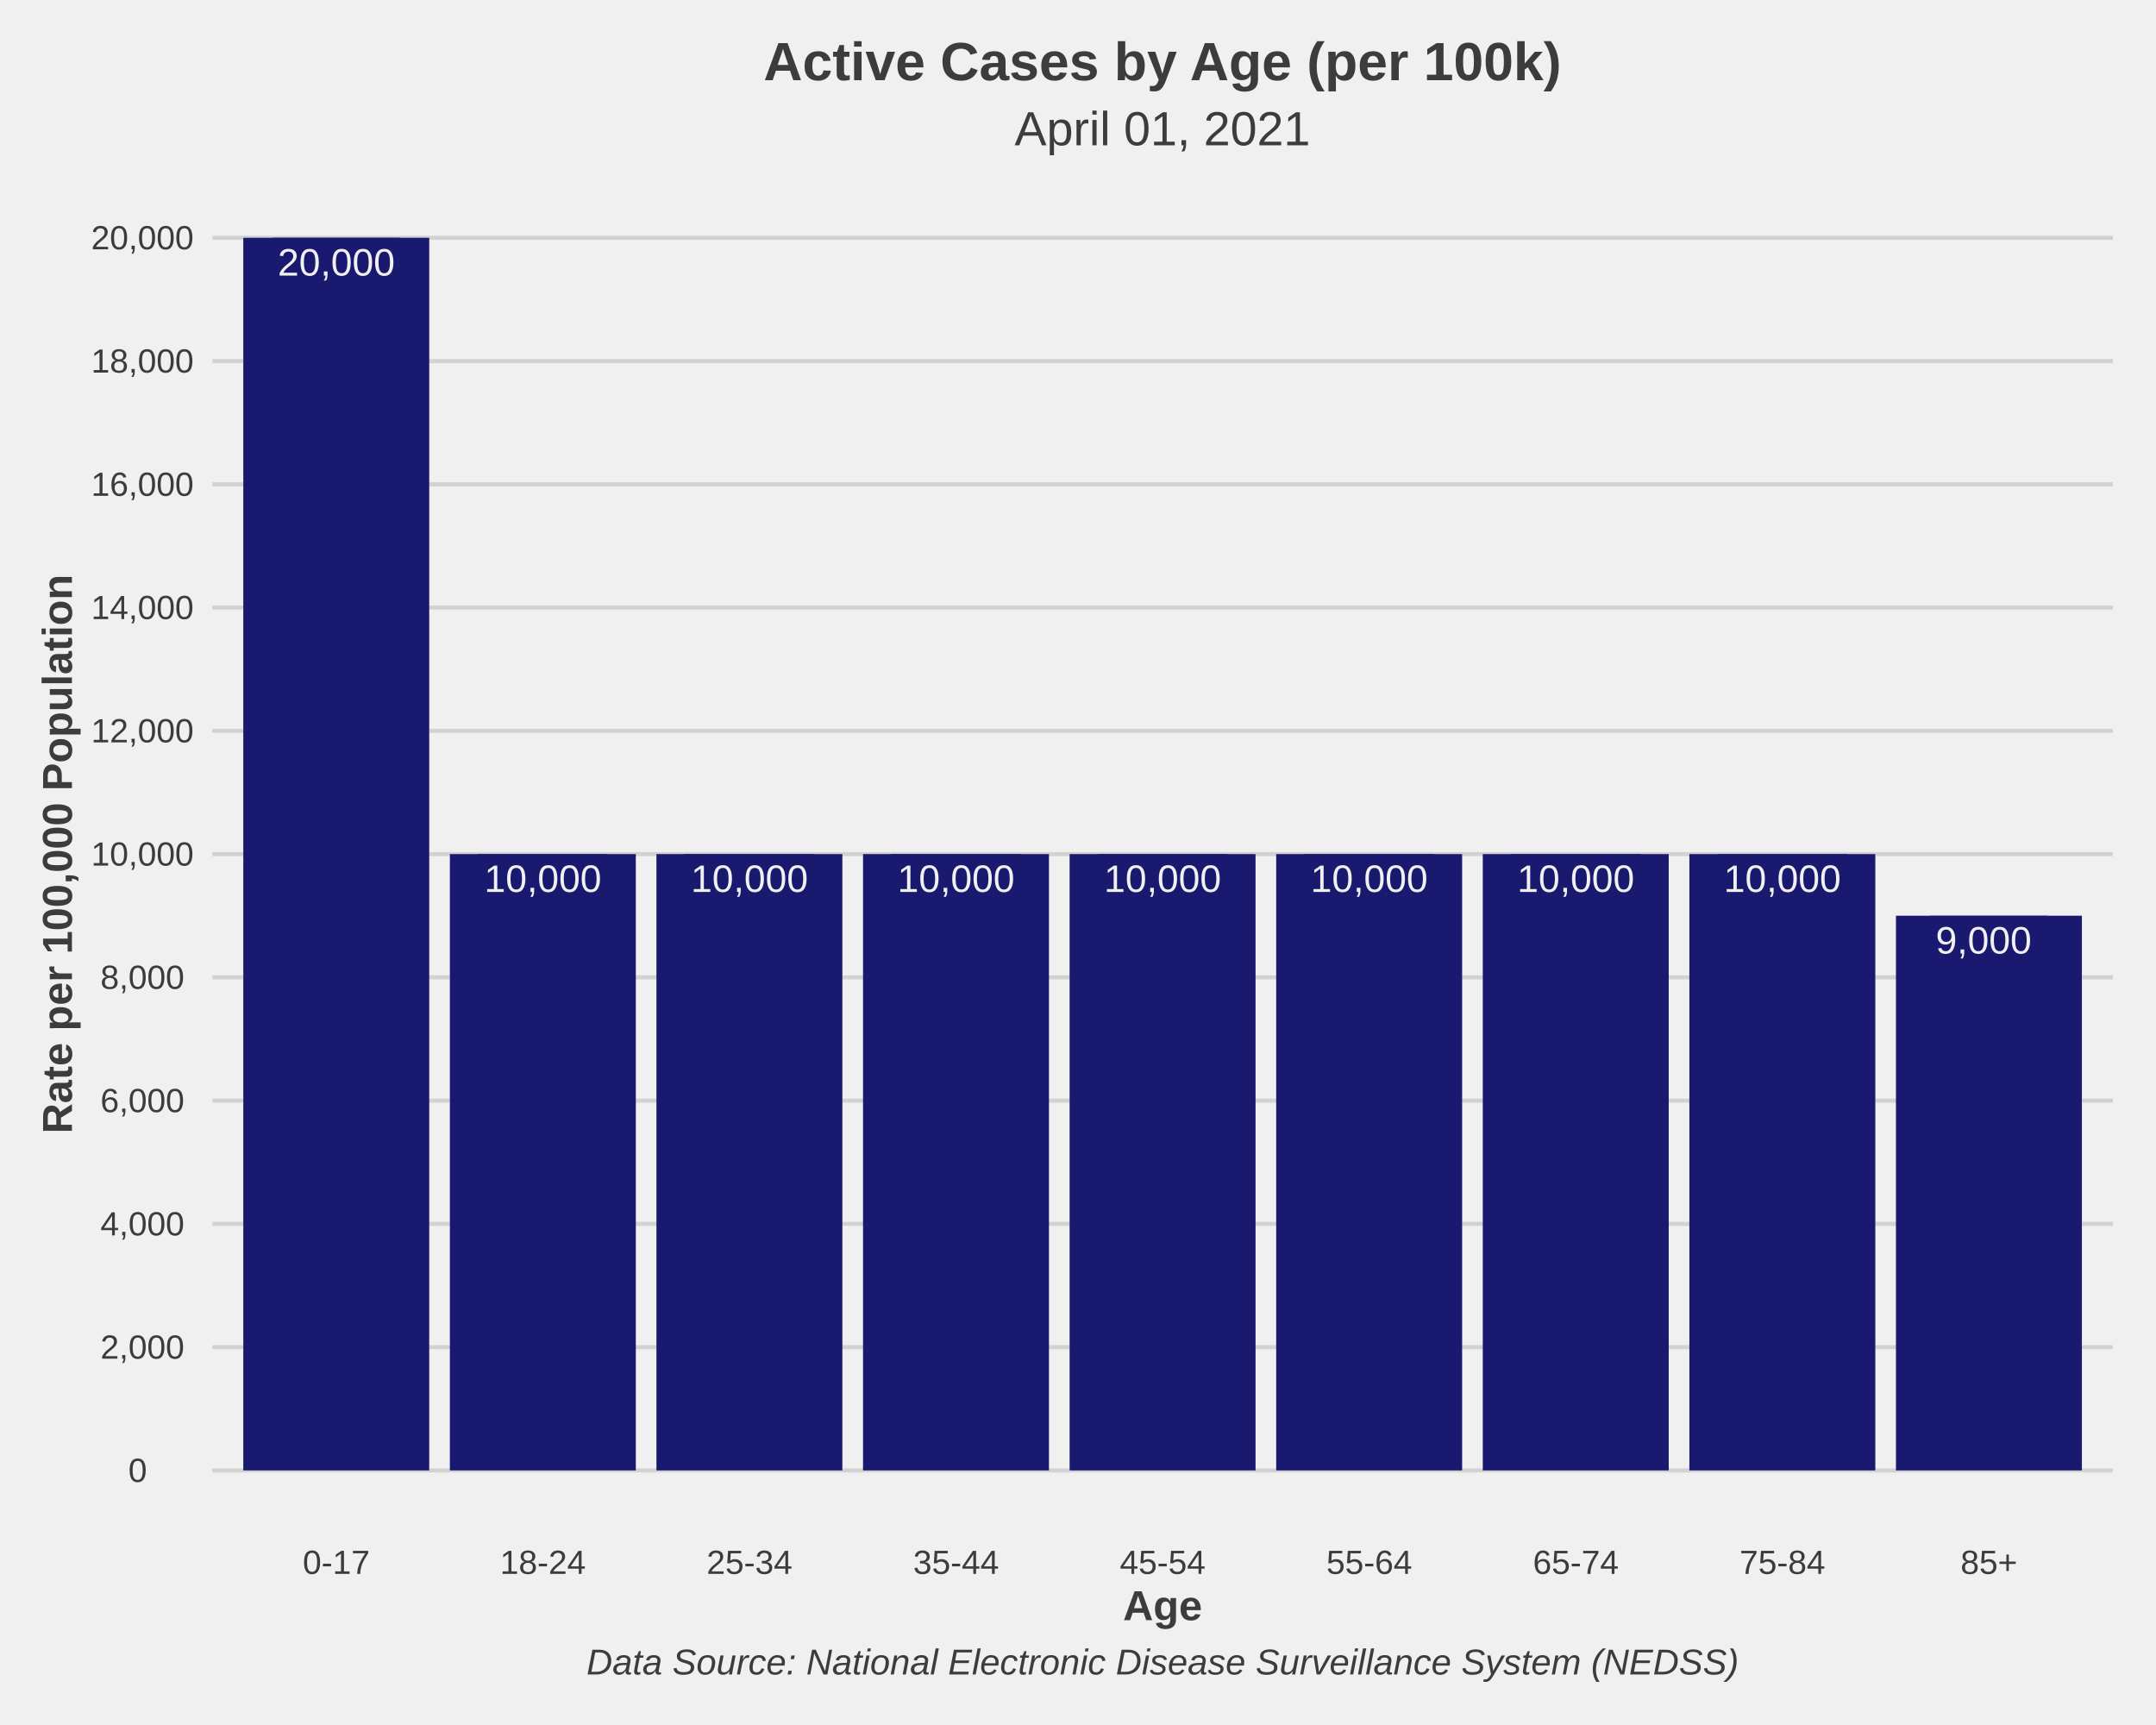
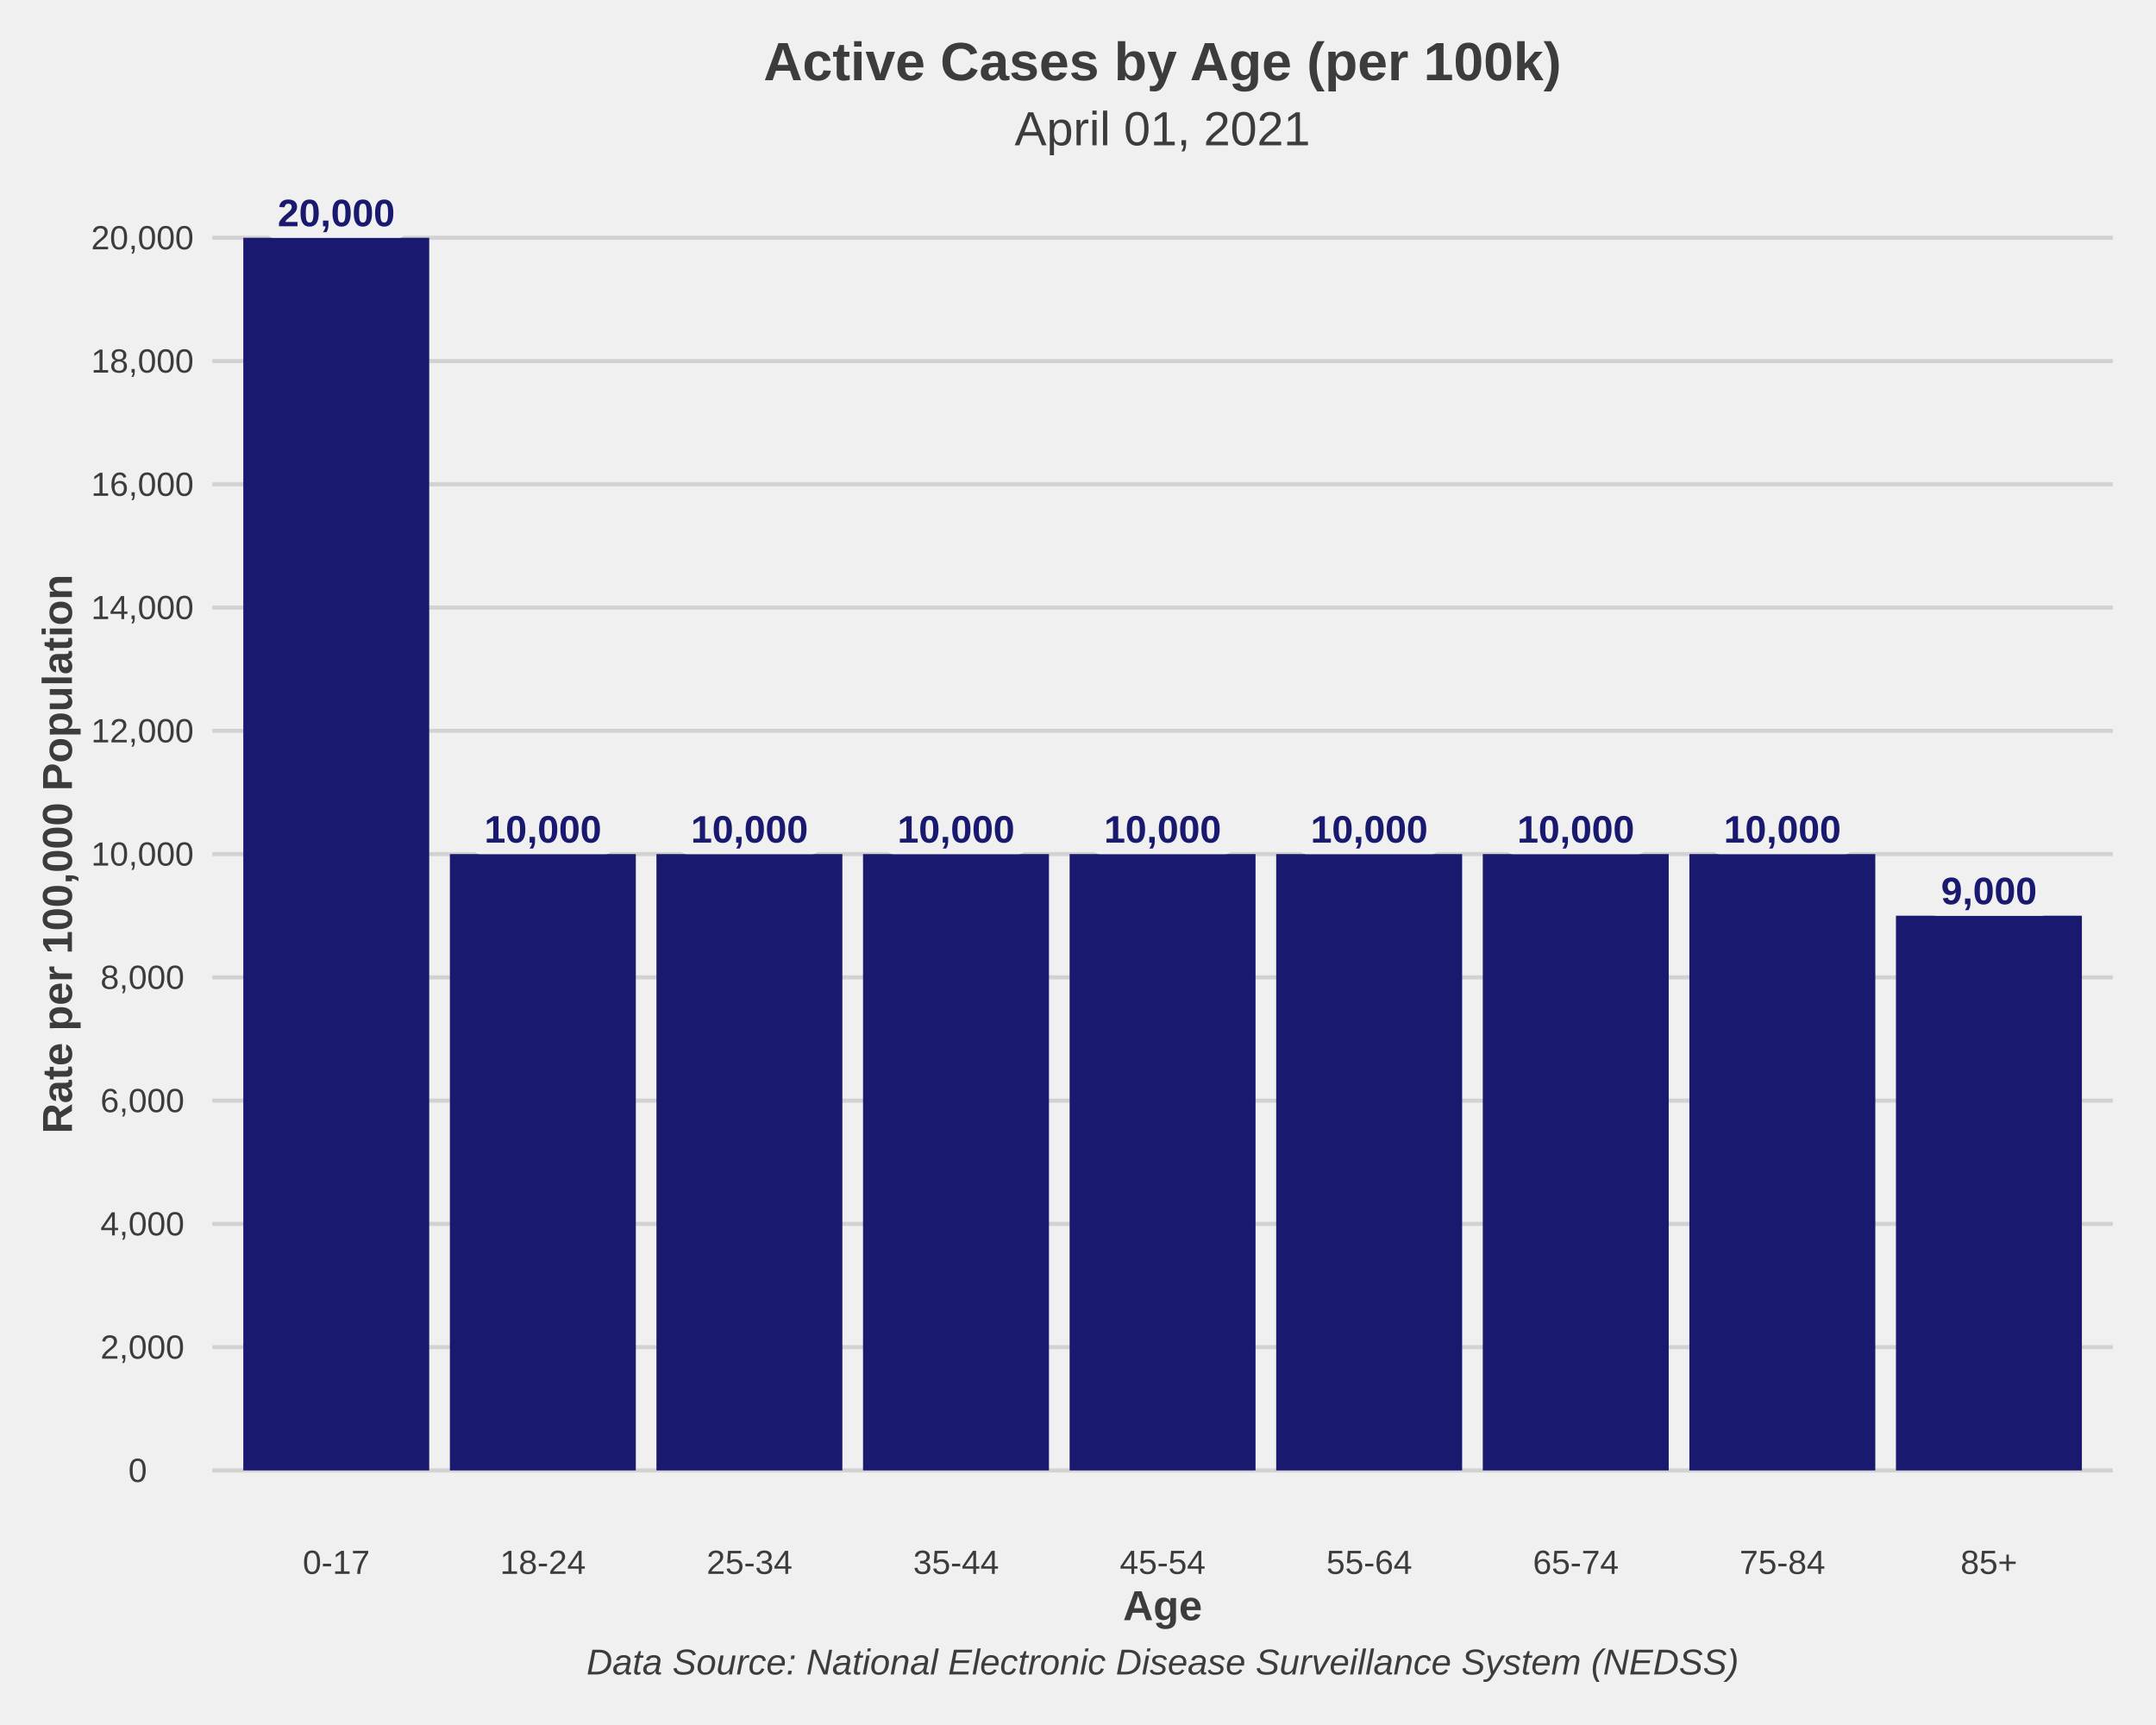
<svg xmlns="http://www.w3.org/2000/svg" viewBox="0 0 720.00 576.00">
  <defs>
    <style type="text/css">
    line, polyline, polygon, path, rect, circle {
      fill: none;
      stroke: #000000;
      stroke-linecap: round;
      stroke-linejoin: round;
      stroke-miterlimit: 10.00;
    }
  </style>
  </defs>
  <rect width="100%" height="100%" style="stroke: none; fill: #FFFFFF;" />
  <rect x="0.00" y="0.00" width="720.00" height="576.00" style="stroke-width: 1.36; stroke: none; fill: #F0F0F0;" />
  <defs>
    <clipPath id="cpNzAuOTB8NzA1LjYwfDUxMS41N3w1OC44Mg==">
      <rect x="70.90" y="58.82" width="634.70" height="452.75" />
    </clipPath>
  </defs>
  <rect x="70.90" y="58.82" width="634.70" height="452.75" style="stroke-width: 1.36; stroke: none; fill: #F0F0F0;" clip-path="url(#cpNzAuOTB8NzA1LjYwfDUxMS41N3w1OC44Mg==)" />
  <polyline points="70.90,490.99 705.60,490.99 " style="stroke-width: 1.36; stroke: #D2D2D2; stroke-linecap: butt;" clip-path="url(#cpNzAuOTB8NzA1LjYwfDUxMS41N3w1OC44Mg==)" />
  <polyline points="70.90,449.83 705.60,449.83 " style="stroke-width: 1.36; stroke: #D2D2D2; stroke-linecap: butt;" clip-path="url(#cpNzAuOTB8NzA1LjYwfDUxMS41N3w1OC44Mg==)" />
  <polyline points="70.90,408.67 705.60,408.67 " style="stroke-width: 1.36; stroke: #D2D2D2; stroke-linecap: butt;" clip-path="url(#cpNzAuOTB8NzA1LjYwfDUxMS41N3w1OC44Mg==)" />
  <polyline points="70.90,367.51 705.60,367.51 " style="stroke-width: 1.36; stroke: #D2D2D2; stroke-linecap: butt;" clip-path="url(#cpNzAuOTB8NzA1LjYwfDUxMS41N3w1OC44Mg==)" />
  <polyline points="70.90,326.35 705.60,326.35 " style="stroke-width: 1.36; stroke: #D2D2D2; stroke-linecap: butt;" clip-path="url(#cpNzAuOTB8NzA1LjYwfDUxMS41N3w1OC44Mg==)" />
  <polyline points="70.90,285.19 705.60,285.19 " style="stroke-width: 1.36; stroke: #D2D2D2; stroke-linecap: butt;" clip-path="url(#cpNzAuOTB8NzA1LjYwfDUxMS41N3w1OC44Mg==)" />
  <polyline points="70.90,244.03 705.60,244.03 " style="stroke-width: 1.36; stroke: #D2D2D2; stroke-linecap: butt;" clip-path="url(#cpNzAuOTB8NzA1LjYwfDUxMS41N3w1OC44Mg==)" />
  <polyline points="70.90,202.87 705.60,202.87 " style="stroke-width: 1.36; stroke: #D2D2D2; stroke-linecap: butt;" clip-path="url(#cpNzAuOTB8NzA1LjYwfDUxMS41N3w1OC44Mg==)" />
  <polyline points="70.90,161.71 705.60,161.71 " style="stroke-width: 1.36; stroke: #D2D2D2; stroke-linecap: butt;" clip-path="url(#cpNzAuOTB8NzA1LjYwfDUxMS41N3w1OC44Mg==)" />
  <polyline points="70.90,120.56 705.60,120.56 " style="stroke-width: 1.36; stroke: #D2D2D2; stroke-linecap: butt;" clip-path="url(#cpNzAuOTB8NzA1LjYwfDUxMS41N3w1OC44Mg==)" />
  <polyline points="70.90,79.40 705.60,79.40 " style="stroke-width: 1.36; stroke: #D2D2D2; stroke-linecap: butt;" clip-path="url(#cpNzAuOTB8NzA1LjYwfDUxMS41N3w1OC44Mg==)" />
  <rect x="81.25" y="79.40" width="62.09" height="411.59" style="stroke-width: 1.07; stroke: none; stroke-linecap: square; stroke-linejoin: miter; fill: #191970;" clip-path="url(#cpNzAuOTB8NzA1LjYwfDUxMS41N3w1OC44Mg==)" />
  <rect x="150.24" y="285.19" width="62.09" height="205.80" style="stroke-width: 1.07; stroke: none; stroke-linecap: square; stroke-linejoin: miter; fill: #191970;" clip-path="url(#cpNzAuOTB8NzA1LjYwfDUxMS41N3w1OC44Mg==)" />
  <rect x="219.22" y="285.19" width="62.09" height="205.80" style="stroke-width: 1.07; stroke: none; stroke-linecap: square; stroke-linejoin: miter; fill: #191970;" clip-path="url(#cpNzAuOTB8NzA1LjYwfDUxMS41N3w1OC44Mg==)" />
  <rect x="288.21" y="285.19" width="62.09" height="205.80" style="stroke-width: 1.07; stroke: none; stroke-linecap: square; stroke-linejoin: miter; fill: #191970;" clip-path="url(#cpNzAuOTB8NzA1LjYwfDUxMS41N3w1OC44Mg==)" />
  <rect x="357.20" y="285.19" width="62.09" height="205.80" style="stroke-width: 1.07; stroke: none; stroke-linecap: square; stroke-linejoin: miter; fill: #191970;" clip-path="url(#cpNzAuOTB8NzA1LjYwfDUxMS41N3w1OC44Mg==)" />
  <rect x="426.19" y="285.19" width="62.09" height="205.80" style="stroke-width: 1.07; stroke: none; stroke-linecap: square; stroke-linejoin: miter; fill: #191970;" clip-path="url(#cpNzAuOTB8NzA1LjYwfDUxMS41N3w1OC44Mg==)" />
  <rect x="495.18" y="285.19" width="62.09" height="205.80" style="stroke-width: 1.07; stroke: none; stroke-linecap: square; stroke-linejoin: miter; fill: #191970;" clip-path="url(#cpNzAuOTB8NzA1LjYwfDUxMS41N3w1OC44Mg==)" />
  <rect x="564.17" y="285.19" width="62.09" height="205.80" style="stroke-width: 1.07; stroke: none; stroke-linecap: square; stroke-linejoin: miter; fill: #191970;" clip-path="url(#cpNzAuOTB8NzA1LjYwfDUxMS41N3w1OC44Mg==)" />
  <rect x="633.16" y="305.77" width="62.09" height="185.22" style="stroke-width: 1.07; stroke: none; stroke-linecap: square; stroke-linejoin: miter; fill: #191970;" clip-path="url(#cpNzAuOTB8NzA1LjYwfDUxMS41N3w1OC44Mg==)" />
-   <polygon points="91.30,95.39 133.29,95.39 133.20,95.39 133.55,95.38 133.89,95.31 134.21,95.18 134.51,95.01 134.78,94.79 135.01,94.53 135.20,94.24 135.33,93.92 135.42,93.58 135.45,93.23 135.45,93.23 135.45,81.56 135.45,81.56 135.42,81.21 135.33,80.87 135.20,80.55 135.01,80.26 134.78,80.00 134.51,79.78 134.21,79.60 133.89,79.48 133.55,79.41 133.29,79.40 91.30,79.40 91.56,79.41 91.21,79.40 90.86,79.44 90.53,79.54 90.22,79.69 89.93,79.88 89.68,80.12 89.47,80.40 89.31,80.71 89.20,81.04 89.14,81.38 89.14,81.56 89.14,93.23 89.14,93.06 89.14,93.41 89.20,93.75 89.31,94.08 89.47,94.39 89.68,94.67 89.93,94.91 90.22,95.10 90.53,95.25 90.86,95.35 91.21,95.39 " style="stroke-width: 0.00; stroke: none; fill: #191970;" clip-path="url(#cpNzAuOTB8NzA1LjYwfDUxMS41N3w1OC44Mg==)" />
+   <polygon points="91.30,79.40 133.29,79.40 133.20,79.39 133.55,79.38 133.89,79.31 134.21,79.19 134.51,79.01 134.78,78.79 135.01,78.53 135.20,78.24 135.33,77.92 135.42,77.58 135.45,77.24 135.45,77.24 135.45,65.56 135.45,65.56 135.42,65.21 135.33,64.88 135.20,64.56 135.01,64.26 134.78,64.00 134.51,63.78 134.21,63.61 133.89,63.48 133.55,63.41 133.29,63.40 91.30,63.40 91.56,63.41 91.21,63.40 90.86,63.44 90.53,63.54 90.22,63.69 89.93,63.89 89.68,64.13 89.47,64.40 89.31,64.71 89.20,65.04 89.14,65.39 89.14,65.56 89.14,77.24 89.14,77.06 89.14,77.41 89.20,77.75 89.31,78.08 89.47,78.39 89.68,78.67 89.93,78.91 90.22,79.11 90.53,79.26 90.86,79.35 91.21,79.39 " style="stroke-width: 0.00; stroke: none; fill: #F0F0F0;" clip-path="url(#cpNzAuOTB8NzA1LjYwfDUxMS41N3w1OC44Mg==)" />
  <g clip-path="url(#cpNzAuOTB8NzA1LjYwfDUxMS41N3w1OC44Mg==)">
-     <text x="92.74" y="92.03" style="font-size: 12.80px; fill: #F0F0F0; font-family: Liberation Sans;" textLength="39.11px" lengthAdjust="spacingAndGlyphs">20,000</text>
+     <text x="92.74" y="75.55" style="font-size: 12.80px; font-weight: bold; fill: #191970; font-family: Liberation Sans;" textLength="39.11px" lengthAdjust="spacingAndGlyphs">20,000</text>
  </g>
-   <polygon points="160.29,301.19 202.28,301.19 202.19,301.19 202.54,301.17 202.88,301.10 203.20,300.98 203.50,300.81 203.77,300.59 204.00,300.33 204.19,300.03 204.32,299.71 204.41,299.37 204.44,299.03 204.44,299.03 204.44,287.35 204.44,287.35 204.41,287.00 204.32,286.67 204.19,286.35 204.00,286.05 203.77,285.79 203.50,285.57 203.20,285.40 202.88,285.28 202.54,285.21 202.28,285.19 160.29,285.19 160.55,285.21 160.20,285.19 159.85,285.23 159.52,285.33 159.21,285.48 158.92,285.68 158.67,285.92 158.46,286.20 158.30,286.50 158.19,286.83 158.13,287.18 158.13,287.35 158.13,299.03 158.13,298.85 158.13,299.20 158.19,299.54 158.30,299.87 158.46,300.18 158.67,300.46 158.92,300.70 159.21,300.90 159.52,301.05 159.85,301.14 160.20,301.19 " style="stroke-width: 0.00; stroke: none; fill: #191970;" clip-path="url(#cpNzAuOTB8NzA1LjYwfDUxMS41N3w1OC44Mg==)" />
+   <polygon points="160.29,285.19 202.28,285.19 202.19,285.19 202.54,285.18 202.88,285.11 203.20,284.98 203.50,284.81 203.77,284.59 204.00,284.33 204.19,284.03 204.32,283.72 204.41,283.38 204.44,283.03 204.44,283.03 204.44,271.35 204.44,271.35 204.41,271.01 204.32,270.67 204.19,270.35 204.00,270.06 203.77,269.80 203.50,269.58 203.20,269.40 202.88,269.28 202.54,269.21 202.28,269.19 160.29,269.19 160.55,269.21 160.20,269.20 159.85,269.24 159.52,269.33 159.21,269.48 158.92,269.68 158.67,269.92 158.46,270.20 158.30,270.51 158.19,270.84 158.13,271.18 158.13,271.35 158.13,283.03 158.13,282.86 158.13,283.20 158.19,283.55 158.30,283.88 158.46,284.19 158.67,284.46 158.92,284.70 159.21,284.90 159.52,285.05 159.85,285.15 160.20,285.19 " style="stroke-width: 0.00; stroke: none; fill: #F0F0F0;" clip-path="url(#cpNzAuOTB8NzA1LjYwfDUxMS41N3w1OC44Mg==)" />
  <g clip-path="url(#cpNzAuOTB8NzA1LjYwfDUxMS41N3w1OC44Mg==)">
-     <text x="161.73" y="297.83" style="font-size: 12.80px; fill: #F0F0F0; font-family: Liberation Sans;" textLength="39.11px" lengthAdjust="spacingAndGlyphs">10,000</text>
+     <text x="161.73" y="281.35" style="font-size: 12.80px; font-weight: bold; fill: #191970; font-family: Liberation Sans;" textLength="39.11px" lengthAdjust="spacingAndGlyphs">10,000</text>
  </g>
-   <polygon points="229.28,301.19 271.26,301.19 271.18,301.19 271.53,301.17 271.87,301.10 272.19,300.98 272.49,300.81 272.76,300.59 272.99,300.33 273.18,300.03 273.31,299.71 273.40,299.37 273.42,299.03 273.42,299.03 273.42,287.35 273.42,287.35 273.40,287.00 273.31,286.67 273.18,286.35 272.99,286.05 272.76,285.79 272.49,285.57 272.19,285.40 271.87,285.28 271.53,285.21 271.26,285.19 229.28,285.19 229.54,285.21 229.19,285.19 228.84,285.23 228.51,285.33 228.20,285.48 227.91,285.68 227.66,285.92 227.45,286.20 227.29,286.50 227.18,286.83 227.12,287.18 227.12,287.35 227.12,299.03 227.12,298.85 227.12,299.20 227.18,299.54 227.29,299.87 227.45,300.18 227.66,300.46 227.91,300.70 228.20,300.90 228.51,301.05 228.84,301.14 229.19,301.19 " style="stroke-width: 0.00; stroke: none; fill: #191970;" clip-path="url(#cpNzAuOTB8NzA1LjYwfDUxMS41N3w1OC44Mg==)" />
+   <polygon points="229.28,285.19 271.26,285.19 271.18,285.19 271.53,285.18 271.87,285.11 272.19,284.98 272.49,284.81 272.76,284.59 272.99,284.33 273.18,284.03 273.31,283.72 273.40,283.38 273.42,283.03 273.42,283.03 273.42,271.35 273.42,271.35 273.40,271.01 273.31,270.67 273.18,270.35 272.99,270.06 272.76,269.80 272.49,269.58 272.19,269.40 271.87,269.28 271.53,269.21 271.26,269.19 229.28,269.19 229.54,269.21 229.19,269.20 228.84,269.24 228.51,269.33 228.20,269.48 227.91,269.68 227.66,269.92 227.45,270.20 227.29,270.51 227.18,270.84 227.12,271.18 227.12,271.35 227.12,283.03 227.12,282.86 227.12,283.20 227.18,283.55 227.29,283.88 227.45,284.19 227.66,284.46 227.91,284.70 228.20,284.90 228.51,285.05 228.84,285.15 229.19,285.19 " style="stroke-width: 0.00; stroke: none; fill: #F0F0F0;" clip-path="url(#cpNzAuOTB8NzA1LjYwfDUxMS41N3w1OC44Mg==)" />
  <g clip-path="url(#cpNzAuOTB8NzA1LjYwfDUxMS41N3w1OC44Mg==)">
-     <text x="230.72" y="297.83" style="font-size: 12.80px; fill: #F0F0F0; font-family: Liberation Sans;" textLength="39.11px" lengthAdjust="spacingAndGlyphs">10,000</text>
+     <text x="230.72" y="281.35" style="font-size: 12.80px; font-weight: bold; fill: #191970; font-family: Liberation Sans;" textLength="39.11px" lengthAdjust="spacingAndGlyphs">10,000</text>
  </g>
-   <polygon points="298.26,301.19 340.25,301.19 340.17,301.19 340.51,301.17 340.86,301.10 341.18,300.98 341.48,300.81 341.75,300.59 341.98,300.33 342.17,300.03 342.30,299.71 342.39,299.37 342.41,299.03 342.41,299.03 342.41,287.35 342.41,287.35 342.39,287.00 342.30,286.67 342.17,286.35 341.98,286.05 341.75,285.79 341.48,285.57 341.18,285.40 340.86,285.28 340.51,285.21 340.25,285.19 298.26,285.19 298.53,285.21 298.18,285.19 297.83,285.23 297.50,285.33 297.18,285.48 296.90,285.68 296.65,285.92 296.44,286.20 296.28,286.50 296.17,286.83 296.11,287.18 296.10,287.35 296.10,299.03 296.11,298.85 296.11,299.20 296.17,299.54 296.28,299.87 296.44,300.18 296.65,300.46 296.90,300.70 297.18,300.90 297.50,301.05 297.83,301.14 298.18,301.19 " style="stroke-width: 0.00; stroke: none; fill: #191970;" clip-path="url(#cpNzAuOTB8NzA1LjYwfDUxMS41N3w1OC44Mg==)" />
+   <polygon points="298.26,285.19 340.25,285.19 340.17,285.19 340.51,285.18 340.86,285.11 341.18,284.98 341.48,284.81 341.75,284.59 341.98,284.33 342.17,284.03 342.30,283.72 342.39,283.38 342.41,283.03 342.41,283.03 342.41,271.35 342.41,271.35 342.39,271.01 342.30,270.67 342.17,270.35 341.98,270.06 341.75,269.80 341.48,269.58 341.18,269.40 340.86,269.28 340.51,269.21 340.25,269.19 298.26,269.19 298.53,269.21 298.18,269.20 297.83,269.24 297.50,269.33 297.18,269.48 296.90,269.68 296.65,269.92 296.44,270.20 296.28,270.51 296.17,270.84 296.11,271.18 296.10,271.35 296.10,283.03 296.11,282.86 296.11,283.20 296.17,283.55 296.28,283.88 296.44,284.19 296.65,284.46 296.90,284.70 297.18,284.90 297.50,285.05 297.83,285.15 298.18,285.19 " style="stroke-width: 0.00; stroke: none; fill: #F0F0F0;" clip-path="url(#cpNzAuOTB8NzA1LjYwfDUxMS41N3w1OC44Mg==)" />
  <g clip-path="url(#cpNzAuOTB8NzA1LjYwfDUxMS41N3w1OC44Mg==)">
-     <text x="299.70" y="297.83" style="font-size: 12.80px; fill: #F0F0F0; font-family: Liberation Sans;" textLength="39.11px" lengthAdjust="spacingAndGlyphs">10,000</text>
+     <text x="299.70" y="281.35" style="font-size: 12.80px; font-weight: bold; fill: #191970; font-family: Liberation Sans;" textLength="39.11px" lengthAdjust="spacingAndGlyphs">10,000</text>
  </g>
-   <polygon points="367.25,301.19 409.24,301.19 409.16,301.19 409.50,301.17 409.84,301.10 410.17,300.98 410.47,300.81 410.74,300.59 410.97,300.33 411.16,300.03 411.29,299.71 411.38,299.37 411.40,299.03 411.40,299.03 411.40,287.35 411.40,287.35 411.38,287.00 411.29,286.67 411.16,286.35 410.97,286.05 410.74,285.79 410.47,285.57 410.17,285.40 409.84,285.28 409.50,285.21 409.24,285.19 367.25,285.19 367.51,285.21 367.17,285.19 366.82,285.23 366.49,285.33 366.17,285.48 365.89,285.68 365.64,285.92 365.43,286.20 365.27,286.50 365.16,286.83 365.10,287.18 365.09,287.35 365.09,299.03 365.10,298.85 365.10,299.20 365.16,299.54 365.27,299.87 365.43,300.18 365.64,300.46 365.89,300.70 366.17,300.90 366.49,301.05 366.82,301.14 367.17,301.19 " style="stroke-width: 0.00; stroke: none; fill: #191970;" clip-path="url(#cpNzAuOTB8NzA1LjYwfDUxMS41N3w1OC44Mg==)" />
+   <polygon points="367.25,285.19 409.24,285.19 409.16,285.19 409.50,285.18 409.84,285.11 410.17,284.98 410.47,284.81 410.74,284.59 410.97,284.33 411.16,284.03 411.29,283.72 411.38,283.38 411.40,283.03 411.40,283.03 411.40,271.35 411.40,271.35 411.38,271.01 411.29,270.67 411.16,270.35 410.97,270.06 410.74,269.80 410.47,269.58 410.17,269.40 409.84,269.28 409.50,269.21 409.24,269.19 367.25,269.19 367.51,269.21 367.17,269.20 366.82,269.24 366.49,269.33 366.17,269.48 365.89,269.68 365.64,269.92 365.43,270.20 365.27,270.51 365.16,270.84 365.10,271.18 365.09,271.35 365.09,283.03 365.10,282.86 365.10,283.20 365.16,283.55 365.27,283.88 365.43,284.19 365.64,284.46 365.89,284.70 366.17,284.90 366.49,285.05 366.82,285.15 367.17,285.19 " style="stroke-width: 0.00; stroke: none; fill: #F0F0F0;" clip-path="url(#cpNzAuOTB8NzA1LjYwfDUxMS41N3w1OC44Mg==)" />
  <g clip-path="url(#cpNzAuOTB8NzA1LjYwfDUxMS41N3w1OC44Mg==)">
-     <text x="368.69" y="297.83" style="font-size: 12.80px; fill: #F0F0F0; font-family: Liberation Sans;" textLength="39.11px" lengthAdjust="spacingAndGlyphs">10,000</text>
+     <text x="368.69" y="281.35" style="font-size: 12.80px; font-weight: bold; fill: #191970; font-family: Liberation Sans;" textLength="39.11px" lengthAdjust="spacingAndGlyphs">10,000</text>
  </g>
-   <polygon points="436.24,301.19 478.23,301.19 478.15,301.19 478.49,301.17 478.83,301.10 479.16,300.98 479.46,300.81 479.73,300.59 479.96,300.33 480.15,300.03 480.28,299.71 480.36,299.37 480.39,299.03 480.39,299.03 480.39,287.35 480.39,287.35 480.36,287.00 480.28,286.67 480.15,286.35 479.96,286.05 479.73,285.79 479.46,285.57 479.16,285.40 478.83,285.28 478.49,285.21 478.23,285.19 436.24,285.19 436.50,285.21 436.16,285.19 435.81,285.23 435.48,285.33 435.16,285.48 434.88,285.68 434.63,285.92 434.42,286.20 434.26,286.50 434.15,286.83 434.09,287.18 434.08,287.35 434.08,299.03 434.09,298.85 434.09,299.20 434.15,299.54 434.26,299.87 434.42,300.18 434.63,300.46 434.88,300.70 435.16,300.90 435.48,301.05 435.81,301.14 436.16,301.19 " style="stroke-width: 0.00; stroke: none; fill: #191970;" clip-path="url(#cpNzAuOTB8NzA1LjYwfDUxMS41N3w1OC44Mg==)" />
+   <polygon points="436.24,285.19 478.23,285.19 478.15,285.19 478.49,285.18 478.83,285.11 479.16,284.98 479.46,284.81 479.73,284.59 479.96,284.33 480.15,284.03 480.28,283.72 480.36,283.38 480.39,283.03 480.39,283.03 480.39,271.35 480.39,271.35 480.36,271.01 480.28,270.67 480.15,270.35 479.96,270.06 479.73,269.80 479.46,269.58 479.16,269.40 478.83,269.28 478.49,269.21 478.23,269.19 436.24,269.19 436.50,269.21 436.16,269.20 435.81,269.24 435.48,269.33 435.16,269.48 434.88,269.68 434.63,269.92 434.42,270.20 434.26,270.51 434.15,270.84 434.09,271.18 434.08,271.35 434.08,283.03 434.09,282.86 434.09,283.20 434.15,283.55 434.26,283.88 434.42,284.19 434.63,284.46 434.88,284.70 435.16,284.90 435.48,285.05 435.81,285.15 436.16,285.19 " style="stroke-width: 0.00; stroke: none; fill: #F0F0F0;" clip-path="url(#cpNzAuOTB8NzA1LjYwfDUxMS41N3w1OC44Mg==)" />
  <g clip-path="url(#cpNzAuOTB8NzA1LjYwfDUxMS41N3w1OC44Mg==)">
-     <text x="437.68" y="297.83" style="font-size: 12.80px; fill: #F0F0F0; font-family: Liberation Sans;" textLength="39.11px" lengthAdjust="spacingAndGlyphs">10,000</text>
+     <text x="437.68" y="281.35" style="font-size: 12.80px; font-weight: bold; fill: #191970; font-family: Liberation Sans;" textLength="39.11px" lengthAdjust="spacingAndGlyphs">10,000</text>
  </g>
-   <polygon points="505.23,301.19 547.22,301.19 547.14,301.19 547.48,301.17 547.82,301.10 548.15,300.98 548.45,300.81 548.72,300.59 548.95,300.33 549.13,300.03 549.27,299.71 549.35,299.37 549.38,299.03 549.38,299.03 549.38,287.35 549.38,287.35 549.35,287.00 549.27,286.67 549.13,286.35 548.95,286.05 548.72,285.79 548.45,285.57 548.15,285.40 547.82,285.28 547.48,285.21 547.22,285.19 505.23,285.19 505.49,285.21 505.15,285.19 504.80,285.23 504.47,285.33 504.15,285.48 503.87,285.68 503.62,285.92 503.41,286.20 503.25,286.50 503.14,286.83 503.08,287.18 503.07,287.35 503.07,299.03 503.08,298.85 503.08,299.20 503.14,299.54 503.25,299.87 503.41,300.18 503.62,300.46 503.87,300.70 504.15,300.90 504.47,301.05 504.80,301.14 505.15,301.19 " style="stroke-width: 0.00; stroke: none; fill: #191970;" clip-path="url(#cpNzAuOTB8NzA1LjYwfDUxMS41N3w1OC44Mg==)" />
+   <polygon points="505.23,285.19 547.22,285.19 547.14,285.19 547.48,285.18 547.82,285.11 548.15,284.98 548.45,284.81 548.72,284.59 548.95,284.33 549.13,284.03 549.27,283.72 549.35,283.38 549.38,283.03 549.38,283.03 549.38,271.35 549.38,271.35 549.35,271.01 549.27,270.67 549.13,270.35 548.95,270.06 548.72,269.80 548.45,269.58 548.15,269.40 547.82,269.28 547.48,269.21 547.22,269.19 505.23,269.19 505.49,269.21 505.15,269.20 504.80,269.24 504.47,269.33 504.15,269.48 503.87,269.68 503.62,269.92 503.41,270.20 503.25,270.51 503.14,270.84 503.08,271.18 503.07,271.35 503.07,283.03 503.08,282.86 503.08,283.20 503.14,283.55 503.25,283.88 503.41,284.19 503.62,284.46 503.87,284.70 504.15,284.90 504.47,285.05 504.80,285.15 505.15,285.19 " style="stroke-width: 0.00; stroke: none; fill: #F0F0F0;" clip-path="url(#cpNzAuOTB8NzA1LjYwfDUxMS41N3w1OC44Mg==)" />
  <g clip-path="url(#cpNzAuOTB8NzA1LjYwfDUxMS41N3w1OC44Mg==)">
-     <text x="506.67" y="297.83" style="font-size: 12.80px; fill: #F0F0F0; font-family: Liberation Sans;" textLength="39.11px" lengthAdjust="spacingAndGlyphs">10,000</text>
+     <text x="506.67" y="281.35" style="font-size: 12.80px; font-weight: bold; fill: #191970; font-family: Liberation Sans;" textLength="39.11px" lengthAdjust="spacingAndGlyphs">10,000</text>
  </g>
-   <polygon points="574.22,301.19 616.21,301.19 616.12,301.19 616.47,301.17 616.81,301.10 617.14,300.98 617.44,300.81 617.71,300.59 617.94,300.33 618.12,300.03 618.26,299.71 618.34,299.37 618.37,299.03 618.37,299.03 618.37,287.35 618.37,287.35 618.34,287.00 618.26,286.67 618.12,286.35 617.94,286.05 617.71,285.79 617.44,285.57 617.14,285.40 616.81,285.28 616.47,285.21 616.21,285.19 574.22,285.19 574.48,285.21 574.14,285.19 573.79,285.23 573.46,285.33 573.14,285.48 572.86,285.68 572.61,285.92 572.40,286.20 572.24,286.50 572.13,286.83 572.07,287.18 572.06,287.35 572.06,299.03 572.07,298.85 572.07,299.20 572.13,299.54 572.24,299.87 572.40,300.18 572.61,300.46 572.86,300.70 573.14,300.90 573.46,301.05 573.79,301.14 574.14,301.19 " style="stroke-width: 0.00; stroke: none; fill: #191970;" clip-path="url(#cpNzAuOTB8NzA1LjYwfDUxMS41N3w1OC44Mg==)" />
+   <polygon points="574.22,285.19 616.21,285.19 616.12,285.19 616.47,285.18 616.81,285.11 617.14,284.98 617.44,284.81 617.71,284.59 617.94,284.33 618.12,284.03 618.26,283.72 618.34,283.38 618.37,283.03 618.37,283.03 618.37,271.35 618.37,271.35 618.34,271.01 618.26,270.67 618.12,270.35 617.94,270.06 617.71,269.80 617.44,269.58 617.14,269.40 616.81,269.28 616.47,269.21 616.21,269.19 574.22,269.19 574.48,269.21 574.14,269.20 573.79,269.24 573.46,269.33 573.14,269.48 572.86,269.68 572.61,269.92 572.40,270.20 572.24,270.51 572.13,270.84 572.07,271.18 572.06,271.35 572.06,283.03 572.07,282.86 572.07,283.20 572.13,283.55 572.24,283.88 572.40,284.19 572.61,284.46 572.86,284.70 573.14,284.90 573.46,285.05 573.79,285.15 574.14,285.19 " style="stroke-width: 0.00; stroke: none; fill: #F0F0F0;" clip-path="url(#cpNzAuOTB8NzA1LjYwfDUxMS41N3w1OC44Mg==)" />
  <g clip-path="url(#cpNzAuOTB8NzA1LjYwfDUxMS41N3w1OC44Mg==)">
-     <text x="575.66" y="297.83" style="font-size: 12.80px; fill: #F0F0F0; font-family: Liberation Sans;" textLength="39.11px" lengthAdjust="spacingAndGlyphs">10,000</text>
+     <text x="575.66" y="281.35" style="font-size: 12.80px; font-weight: bold; fill: #191970; font-family: Liberation Sans;" textLength="39.11px" lengthAdjust="spacingAndGlyphs">10,000</text>
  </g>
-   <polygon points="644.99,321.77 683.43,321.77 683.34,321.77 683.69,321.75 684.03,321.68 684.35,321.56 684.65,321.39 684.92,321.17 685.15,320.91 685.34,320.61 685.48,320.29 685.56,319.95 685.59,319.61 685.59,319.61 685.59,307.93 685.59,307.93 685.56,307.58 685.48,307.25 685.34,306.93 685.15,306.63 684.92,306.37 684.65,306.15 684.35,305.98 684.03,305.86 683.69,305.79 683.43,305.77 644.99,305.77 645.25,305.79 644.90,305.77 644.55,305.81 644.22,305.91 643.91,306.06 643.62,306.26 643.37,306.50 643.16,306.78 643.00,307.08 642.89,307.41 642.83,307.76 642.83,307.93 642.83,319.61 642.83,319.43 642.83,319.78 642.89,320.12 643.00,320.45 643.16,320.76 643.37,321.04 643.62,321.28 643.91,321.48 644.22,321.63 644.55,321.72 644.90,321.77 " style="stroke-width: 0.00; stroke: none; fill: #191970;" clip-path="url(#cpNzAuOTB8NzA1LjYwfDUxMS41N3w1OC44Mg==)" />
+   <polygon points="646.77,305.77 681.65,305.77 681.56,305.77 681.91,305.75 682.25,305.69 682.57,305.56 682.87,305.39 683.14,305.17 683.37,304.91 683.56,304.61 683.70,304.29 683.78,303.96 683.81,303.61 683.81,303.61 683.81,291.93 683.81,291.93 683.78,291.59 683.70,291.25 683.56,290.93 683.37,290.64 683.14,290.38 682.87,290.16 682.57,289.98 682.25,289.86 681.91,289.79 681.65,289.77 646.77,289.77 647.03,289.79 646.68,289.78 646.33,289.82 646.00,289.91 645.69,290.06 645.40,290.26 645.15,290.50 644.94,290.78 644.78,291.09 644.67,291.42 644.61,291.76 644.61,291.93 644.61,303.61 644.61,303.44 644.61,303.78 644.67,304.13 644.78,304.46 644.94,304.77 645.15,305.04 645.40,305.28 645.69,305.48 646.00,305.63 646.33,305.73 646.68,305.77 " style="stroke-width: 0.00; stroke: none; fill: #F0F0F0;" clip-path="url(#cpNzAuOTB8NzA1LjYwfDUxMS41N3w1OC44Mg==)" />
  <g clip-path="url(#cpNzAuOTB8NzA1LjYwfDUxMS41N3w1OC44Mg==)">
-     <text x="646.43" y="318.41" style="font-size: 12.80px; fill: #F0F0F0; font-family: Liberation Sans;" textLength="35.56px" lengthAdjust="spacingAndGlyphs"> 9,000</text>
+     <text x="648.21" y="301.93" style="font-size: 12.80px; font-weight: bold; fill: #191970; font-family: Liberation Sans;" textLength="32.00px" lengthAdjust="spacingAndGlyphs">9,000</text>
  </g>
  <rect x="70.90" y="58.82" width="634.70" height="452.75" style="stroke-width: 1.36; stroke: none;" clip-path="url(#cpNzAuOTB8NzA1LjYwfDUxMS41N3w1OC44Mg==)" />
  <defs>
    <clipPath id="cpMC4wMHw3MjAuMDB8NTc2LjAwfDAuMDA=">
      <rect x="0.00" y="0.00" width="720.00" height="576.00" />
    </clipPath>
  </defs>
  <g clip-path="url(#cpMC4wMHw3MjAuMDB8NTc2LjAwfDAuMDA=)">
    <text x="42.86" y="494.84" style="font-size: 11.20px; fill: #3C3C3C; font-family: Liberation Sans;" textLength="21.77px" lengthAdjust="spacingAndGlyphs">     0</text>
  </g>
  <g clip-path="url(#cpMC4wMHw3MjAuMDB8NTc2LjAwfDAuMDA=)">
    <text x="33.53" y="453.68" style="font-size: 11.20px; fill: #3C3C3C; font-family: Liberation Sans;" textLength="31.09px" lengthAdjust="spacingAndGlyphs"> 2,000</text>
  </g>
  <g clip-path="url(#cpMC4wMHw3MjAuMDB8NTc2LjAwfDAuMDA=)">
    <text x="33.53" y="412.52" style="font-size: 11.20px; fill: #3C3C3C; font-family: Liberation Sans;" textLength="31.09px" lengthAdjust="spacingAndGlyphs"> 4,000</text>
  </g>
  <g clip-path="url(#cpMC4wMHw3MjAuMDB8NTc2LjAwfDAuMDA=)">
    <text x="33.53" y="371.36" style="font-size: 11.20px; fill: #3C3C3C; font-family: Liberation Sans;" textLength="31.09px" lengthAdjust="spacingAndGlyphs"> 6,000</text>
  </g>
  <g clip-path="url(#cpMC4wMHw3MjAuMDB8NTc2LjAwfDAuMDA=)">
    <text x="33.53" y="330.20" style="font-size: 11.20px; fill: #3C3C3C; font-family: Liberation Sans;" textLength="31.09px" lengthAdjust="spacingAndGlyphs"> 8,000</text>
  </g>
  <g clip-path="url(#cpMC4wMHw3MjAuMDB8NTc2LjAwfDAuMDA=)">
    <text x="30.42" y="289.04" style="font-size: 11.20px; fill: #3C3C3C; font-family: Liberation Sans;" textLength="34.20px" lengthAdjust="spacingAndGlyphs">10,000</text>
  </g>
  <g clip-path="url(#cpMC4wMHw3MjAuMDB8NTc2LjAwfDAuMDA=)">
    <text x="30.42" y="247.88" style="font-size: 11.20px; fill: #3C3C3C; font-family: Liberation Sans;" textLength="34.20px" lengthAdjust="spacingAndGlyphs">12,000</text>
  </g>
  <g clip-path="url(#cpMC4wMHw3MjAuMDB8NTc2LjAwfDAuMDA=)">
    <text x="30.42" y="206.72" style="font-size: 11.20px; fill: #3C3C3C; font-family: Liberation Sans;" textLength="34.20px" lengthAdjust="spacingAndGlyphs">14,000</text>
  </g>
  <g clip-path="url(#cpMC4wMHw3MjAuMDB8NTc2LjAwfDAuMDA=)">
    <text x="30.42" y="165.57" style="font-size: 11.20px; fill: #3C3C3C; font-family: Liberation Sans;" textLength="34.20px" lengthAdjust="spacingAndGlyphs">16,000</text>
  </g>
  <g clip-path="url(#cpMC4wMHw3MjAuMDB8NTc2LjAwfDAuMDA=)">
    <text x="30.42" y="124.41" style="font-size: 11.20px; fill: #3C3C3C; font-family: Liberation Sans;" textLength="34.20px" lengthAdjust="spacingAndGlyphs">18,000</text>
  </g>
  <g clip-path="url(#cpMC4wMHw3MjAuMDB8NTc2LjAwfDAuMDA=)">
    <text x="30.42" y="83.25" style="font-size: 11.20px; fill: #3C3C3C; font-family: Liberation Sans;" textLength="34.20px" lengthAdjust="spacingAndGlyphs">20,000</text>
  </g>
  <g clip-path="url(#cpMC4wMHw3MjAuMDB8NTc2LjAwfDAuMDA=)">
    <text x="101.10" y="525.55" style="font-size: 11.20px; fill: #3C3C3C; font-family: Liberation Sans;" textLength="22.38px" lengthAdjust="spacingAndGlyphs">0-17</text>
  </g>
  <g clip-path="url(#cpMC4wMHw3MjAuMDB8NTc2LjAwfDAuMDA=)">
    <text x="166.98" y="525.55" style="font-size: 11.20px; fill: #3C3C3C; font-family: Liberation Sans;" textLength="28.59px" lengthAdjust="spacingAndGlyphs">18-24</text>
  </g>
  <g clip-path="url(#cpMC4wMHw3MjAuMDB8NTc2LjAwfDAuMDA=)">
    <text x="235.97" y="525.55" style="font-size: 11.20px; fill: #3C3C3C; font-family: Liberation Sans;" textLength="28.59px" lengthAdjust="spacingAndGlyphs">25-34</text>
  </g>
  <g clip-path="url(#cpMC4wMHw3MjAuMDB8NTc2LjAwfDAuMDA=)">
    <text x="304.96" y="525.55" style="font-size: 11.20px; fill: #3C3C3C; font-family: Liberation Sans;" textLength="28.59px" lengthAdjust="spacingAndGlyphs">35-44</text>
  </g>
  <g clip-path="url(#cpMC4wMHw3MjAuMDB8NTc2LjAwfDAuMDA=)">
    <text x="373.95" y="525.55" style="font-size: 11.20px; fill: #3C3C3C; font-family: Liberation Sans;" textLength="28.59px" lengthAdjust="spacingAndGlyphs">45-54</text>
  </g>
  <g clip-path="url(#cpMC4wMHw3MjAuMDB8NTc2LjAwfDAuMDA=)">
    <text x="442.94" y="525.55" style="font-size: 11.20px; fill: #3C3C3C; font-family: Liberation Sans;" textLength="28.59px" lengthAdjust="spacingAndGlyphs">55-64</text>
  </g>
  <g clip-path="url(#cpMC4wMHw3MjAuMDB8NTc2LjAwfDAuMDA=)">
    <text x="511.93" y="525.55" style="font-size: 11.20px; fill: #3C3C3C; font-family: Liberation Sans;" textLength="28.59px" lengthAdjust="spacingAndGlyphs">65-74</text>
  </g>
  <g clip-path="url(#cpMC4wMHw3MjAuMDB8NTc2LjAwfDAuMDA=)">
    <text x="580.92" y="525.55" style="font-size: 11.20px; fill: #3C3C3C; font-family: Liberation Sans;" textLength="28.59px" lengthAdjust="spacingAndGlyphs">75-84</text>
  </g>
  <g clip-path="url(#cpMC4wMHw3MjAuMDB8NTc2LjAwfDAuMDA=)">
    <text x="654.72" y="525.55" style="font-size: 11.20px; fill: #3C3C3C; font-family: Liberation Sans;" textLength="18.97px" lengthAdjust="spacingAndGlyphs">85+</text>
  </g>
  <g clip-path="url(#cpMC4wMHw3MjAuMDB8NTc2LjAwfDAuMDA=)">
    <text x="375.03" y="540.99" style="font-size: 14.00px; font-weight: bold; fill: #3C3C3C; font-family: Liberation Sans;" textLength="26.44px" lengthAdjust="spacingAndGlyphs">Age</text>
  </g>
  <g clip-path="url(#cpMC4wMHw3MjAuMDB8NTc2LjAwfDAuMDA=)">
    <text transform="translate(24.02,378.52) rotate(-90)" style="font-size: 14.00px; font-weight: bold; fill: #3C3C3C; font-family: Liberation Sans;" textLength="186.66px" lengthAdjust="spacingAndGlyphs">Rate per 100,000 Population</text>
  </g>
  <g clip-path="url(#cpMC4wMHw3MjAuMDB8NTc2LjAwfDAuMDA=)">
    <text x="338.83" y="48.51" style="font-size: 16.00px; fill: #3C3C3C; font-family: Liberation Sans;" textLength="98.83px" lengthAdjust="spacingAndGlyphs">April 01, 2021</text>
  </g>
  <g clip-path="url(#cpMC4wMHw3MjAuMDB8NTc2LjAwfDAuMDA=)">
    <text x="254.98" y="26.79" style="font-size: 18.00px; font-weight: bold; fill: #3C3C3C; font-family: Liberation Sans;" textLength="266.55px" lengthAdjust="spacingAndGlyphs">Active Cases by Age (per 100k)</text>
  </g>
  <g clip-path="url(#cpMC4wMHw3MjAuMDB8NTc2LjAwfDAuMDA=)">
    <text x="195.86" y="559.12" style="font-size: 12.00px; font-style: italic; fill: #3C3C3C; font-family: Liberation Sans;" textLength="384.78px" lengthAdjust="spacingAndGlyphs">Data Source: National Electronic Disease Surveillance System (NEDSS)</text>
  </g>
</svg>
